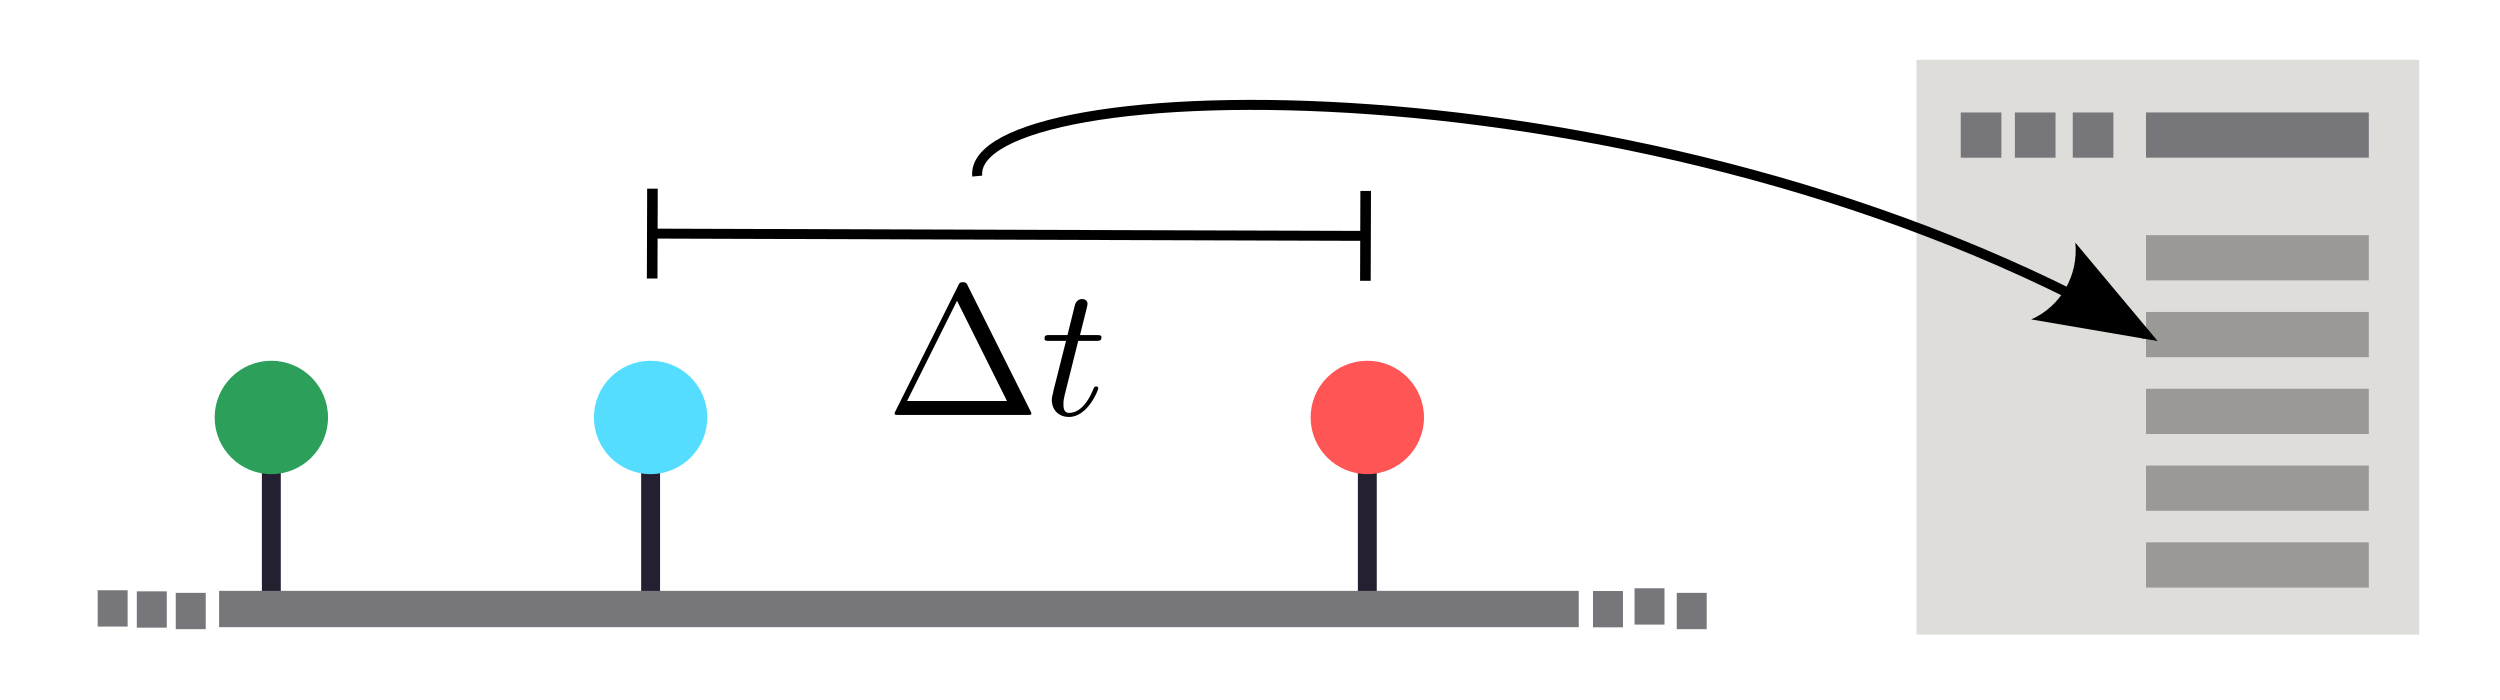
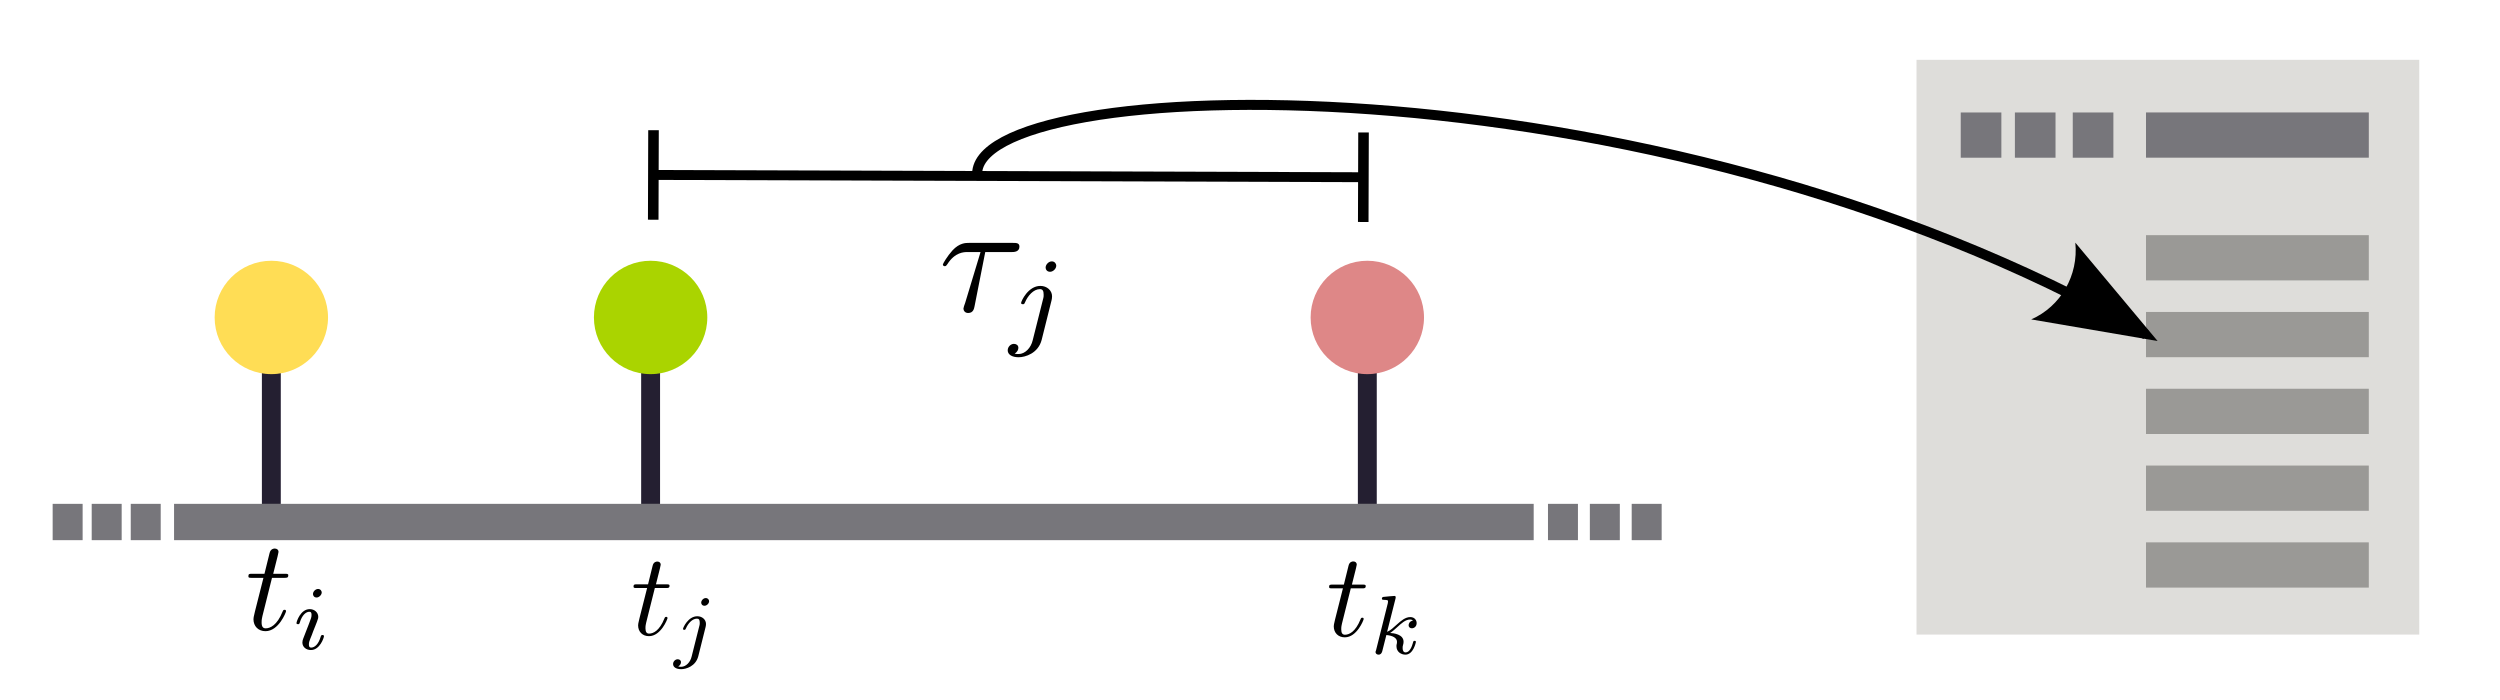
<svg xmlns="http://www.w3.org/2000/svg" xmlns:xlink="http://www.w3.org/1999/xlink" width="250" height="70" viewBox="0 0 66.146 18.521" version="1.1" id="svg5">
  <defs id="defs2">
    <marker style="overflow:visible" id="StopL" refX="0.0" refY="0.0" orient="auto">
      <path transform="scale(0.8)" style="fill:none;fill-opacity:0.75;fill-rule:evenodd;stroke:context-stroke;stroke-width:1.0pt" d="M 0.0,5.65 L 0.0,-5.65" id="path3098" />
    </marker>
    <marker style="overflow:visible" id="Torso" refX="0.0" refY="0.0" orient="auto">
      <g transform="scale(0.7)" id="g3155">
        <path style="fill:none;fill-opacity:0.75;fill-rule:evenodd;stroke:context-stroke;stroke-width:1.25" d="M -4.779,-3.24 C -2.429,-2.874 0.521,-1.302 0.258,0.388 C -0.005,2.078 -2.213,2.618 -4.563,2.252 C -6.913,1.886 -8.521,0.752 -8.258,-0.938 C -7.995,-2.628 -7.13,-3.605 -4.779,-3.24 z " id="path3141" />
        <path style="fill:none;fill-opacity:0.75;fill-rule:evenodd;stroke:context-stroke;stroke-width:1pt" d="M 4.46,0.089 C -2.556,-4.378 5.225,-3.906 -0.848,-8.72" id="path3143" />
        <path style="fill:none;fill-opacity:0.75;fill-rule:evenodd;stroke:context-stroke;stroke-width:1pt" d="M 4.93,0.058 C -1.387,1.749 1.803,5.478 -4.945,7.546" id="path3145" />
        <rect style="fill-rule:evenodd;fill:context-stroke;stroke-width:1pt" width="2.637" height="2.761" x="-10.392" y="-1.741" transform="matrix(0.527536,-0.849533,0.887668,0.460484,0,0)" id="rect3147" />
        <rect style="fill-rule:evenodd;fill:context-stroke;stroke-width:1pt" width="2.733" height="2.861" x="4.959" y="-7.963" transform="matrix(0.671205,-0.741272,0.790802,0.612072,0,0)" id="rect3149" />
        <path style="fill:#ff0000;fill-opacity:0.75;fill-rule:evenodd;stroke:context-stroke;stroke-width:1pt" d="M 16.78 -28.685 A 0.607 0.607 0 1 0 15.565,-28.685 A 0.607 0.607 0 1 0 16.78 -28.685 z" transform="matrix(0,-1.109517,1.109517,0,25.96648,19.71619)" id="path3151" />
        <path style="fill:#ff0000;fill-opacity:0.75;fill-rule:evenodd;stroke:context-stroke;stroke-width:1pt" d="M 16.78 -28.685 A 0.607 0.607 0 1 0 15.565,-28.685 A 0.607 0.607 0 1 0 16.78 -28.685 z" transform="matrix(0,-1.109517,1.109517,0,26.8245,16.99126)" id="path3153" />
      </g>
    </marker>
    <marker style="overflow:visible" id="Legs" refX="0.0" refY="0.0" orient="auto">
      <g transform="scale(-0.7)" id="g3138">
        <g transform="matrix(0,-1,-1,0,20.70862,21.31391)" id="g3132">
          <path style="fill:none;fill-opacity:0.75;fill-rule:evenodd;stroke:context-stroke;stroke-width:1pt" d="M 21.221,20.675 C 14.311,25.397 18.767,27.282 15.38,34.119" id="path3128" />
          <path style="fill:none;fill-opacity:0.75;fill-rule:evenodd;stroke:context-stroke;stroke-width:1pt" d="M 21.398,20.548 C 20.038,28.896 24.934,29.318 25.903,34.373" id="path3130" />
        </g>
        <path style="fill:context-stroke;fill-rule:evenodd;stroke-width:1pt" d="M -14.09,-6.732 L -15.012,-2.688 L -11.049,-3.912 L -14.09,-6.732 z " id="path3134" />
        <path style="fill:context-stroke;fill-rule:evenodd;stroke-width:1pt" d="M -15.216,4.557 L -13.342,8.256 L -11.075,4.784 L -15.216,4.557 z " id="path3136" />
      </g>
    </marker>
    <marker orient="auto" refY="0.0" refX="0.0" id="marker3225" style="overflow:visible">
      <g id="g3223">
        <path id="path3217" d="M 0,0 L 2,0" style="fill:none;stroke:context-fill;stroke-width:1.15;stroke-linecap:square" />
        <path id="path3219" d="M 0,0 L 13,4 L 9,0 13,-4 L 0,0 z " style="fill:context-stroke;fill-rule:evenodd;stroke:none" />
        <path id="path3221" d="M 0,-4 L 0,40" style="fill:none;stroke:context-stroke;stroke-width:1;stroke-linecap:square" />
      </g>
    </marker>
    <marker style="overflow:visible" id="Arrow1Lstart" refX="0.0" refY="0.0" orient="auto">
      <path transform="scale(0.8) translate(12.5,0)" style="fill-rule:evenodd;fill:context-stroke;stroke:context-stroke;stroke-width:1.0pt" d="M 0.0,0.0 L 5.0,-5.0 L -12.5,0.0 L 5.0,5.0 L 0.0,0.0 z " id="path2929" />
    </marker>
    <marker orient="auto" refY="0.0" refX="0.0" id="DistanceStart" style="overflow:visible">
      <g id="g2300">
        <path id="path2306" d="M 0,0 L 2,0" style="fill:none;stroke:context-fill;stroke-width:1.15;stroke-linecap:square" />
        <path id="path2302" d="M 0,0 L 13,4 L 9,0 13,-4 L 0,0 z " style="fill:context-stroke;fill-rule:evenodd;stroke:none" />
        <path id="path2304" d="M 0,-4 L 0,40" style="fill:none;stroke:context-stroke;stroke-width:1;stroke-linecap:square" />
      </g>
    </marker>
    <marker style="overflow:visible" id="Arrow2Lend" refX="0" refY="0" orient="auto">
      <path transform="matrix(-1.1,0,0,-1.1,-1.1,0)" d="M 8.719,4.034 -2.207,0.016 8.719,-4.002 c -1.745,2.372 -1.735,5.617 -6e-7,8.035 z" style="fill:context-stroke;fill-rule:evenodd;stroke-width:0.625;stroke-linejoin:round" id="path1520" />
    </marker>
    <g id="g7590">
      <symbol overflow="visible" id="symbol4333">
        <path style="stroke:none" d="" id="path2460" />
      </symbol>
      <symbol overflow="visible" id="symbol2370">
        <path style="stroke:none" d="M 2.625,-4.359 C 1.391,-4.062 0.422,-2.766 0.422,-1.562 0.422,-0.594 1.062,0.125 2,0.125 c 1.156,0 1.984,-1.578 1.984,-2.953 0,-0.906 -0.391,-1.406 -0.734,-1.844 C 2.891,-5.125 2.297,-5.875 2.297,-6.312 c 0,-0.219 0.203,-0.453 0.547,-0.453 0.312,0 0.5,0.125 0.719,0.266 0.203,0.125 0.391,0.25 0.547,0.25 C 4.359,-6.25 4.5,-6.484 4.5,-6.656 4.5,-6.875 4.344,-6.891 3.984,-6.984 3.469,-7.094 3.328,-7.094 3.172,-7.094 c -0.781,0 -1.141,0.438 -1.141,1.031 0,0.547 0.297,1.094 0.594,1.703 z m 0.125,0.219 c 0.25,0.469 0.547,1 0.547,1.719 0,0.656 -0.375,2.328 -1.297,2.328 -0.547,0 -0.969,-0.422 -0.969,-1.188 0,-0.625 0.375,-2.5 1.719,-2.859 z m 0,0" id="path540" />
      </symbol>
      <symbol overflow="visible" id="symbol621">
        <path style="stroke:none" d="m 2.047,-3.984 h 0.938 c 0.203,0 0.312,0 0.312,-0.203 0,-0.109 -0.109,-0.109 -0.281,-0.109 h -0.875 C 2.5,-5.719 2.547,-5.906 2.547,-5.969 c 0,-0.172 -0.125,-0.266 -0.297,-0.266 -0.031,0 -0.312,0 -0.391,0.359 L 1.469,-4.297 h -0.938 c -0.203,0 -0.297,0 -0.297,0.188 0,0.125 0.078,0.125 0.281,0.125 h 0.875 C 0.672,-1.156 0.625,-0.984 0.625,-0.812 0.625,-0.266 1,0.109 1.547,0.109 2.562,0.109 3.125,-1.344 3.125,-1.422 3.125,-1.531 3.047,-1.531 3.016,-1.531 2.922,-1.531 2.906,-1.5 2.859,-1.391 2.438,-0.344 1.906,-0.109 1.562,-0.109 c -0.203,0 -0.312,-0.125 -0.312,-0.453 0,-0.25 0.031,-0.312 0.062,-0.484 z m 0,0" id="path3948" />
      </symbol>
    </g>
    <g id="g9204">
      <symbol overflow="visible" id="symbol1548">
        <path style="stroke:none" d="" id="path7202" />
      </symbol>
      <symbol overflow="visible" id="symbol9142">
        <path style="stroke:none" d="M 2.625,-4.359 C 1.391,-4.062 0.422,-2.766 0.422,-1.562 0.422,-0.594 1.062,0.125 2,0.125 c 1.156,0 1.984,-1.578 1.984,-2.953 0,-0.906 -0.391,-1.406 -0.734,-1.844 C 2.891,-5.125 2.297,-5.875 2.297,-6.312 c 0,-0.219 0.203,-0.453 0.547,-0.453 0.312,0 0.5,0.125 0.719,0.266 0.203,0.125 0.391,0.25 0.547,0.25 C 4.359,-6.25 4.5,-6.484 4.5,-6.656 4.5,-6.875 4.344,-6.891 3.984,-6.984 3.469,-7.094 3.328,-7.094 3.172,-7.094 c -0.781,0 -1.141,0.438 -1.141,1.031 0,0.547 0.297,1.094 0.594,1.703 z m 0.125,0.219 c 0.25,0.469 0.547,1 0.547,1.719 0,0.656 -0.375,2.328 -1.297,2.328 -0.547,0 -0.969,-0.422 -0.969,-1.188 0,-0.625 0.375,-2.5 1.719,-2.859 z m 0,0" id="path6446" />
      </symbol>
      <symbol overflow="visible" id="symbol4491">
        <path style="stroke:none" d="m 2.047,-3.984 h 0.938 c 0.203,0 0.312,0 0.312,-0.203 0,-0.109 -0.109,-0.109 -0.281,-0.109 h -0.875 C 2.5,-5.719 2.547,-5.906 2.547,-5.969 c 0,-0.172 -0.125,-0.266 -0.297,-0.266 -0.031,0 -0.312,0 -0.391,0.359 L 1.469,-4.297 h -0.938 c -0.203,0 -0.297,0 -0.297,0.188 0,0.125 0.078,0.125 0.281,0.125 h 0.875 C 0.672,-1.156 0.625,-0.984 0.625,-0.812 0.625,-0.266 1,0.109 1.547,0.109 2.562,0.109 3.125,-1.344 3.125,-1.422 3.125,-1.531 3.047,-1.531 3.016,-1.531 2.922,-1.531 2.906,-1.5 2.859,-1.391 2.438,-0.344 1.906,-0.109 1.562,-0.109 c -0.203,0 -0.312,-0.125 -0.312,-0.453 0,-0.25 0.031,-0.312 0.062,-0.484 z m 0,0" id="path9789" />
      </symbol>
    </g>
    <g id="g1861">
      <symbol overflow="visible" id="symbol1008">
        <path style="stroke:none" d="" id="path7895" />
      </symbol>
      <symbol overflow="visible" id="symbol6299">
        <path style="stroke:none" d="M 2.625,-4.359 C 1.391,-4.062 0.422,-2.766 0.422,-1.562 0.422,-0.594 1.062,0.125 2,0.125 c 1.156,0 1.984,-1.578 1.984,-2.953 0,-0.906 -0.391,-1.406 -0.734,-1.844 C 2.891,-5.125 2.297,-5.875 2.297,-6.312 c 0,-0.219 0.203,-0.453 0.547,-0.453 0.312,0 0.5,0.125 0.719,0.266 0.203,0.125 0.391,0.25 0.547,0.25 C 4.359,-6.25 4.5,-6.484 4.5,-6.656 4.5,-6.875 4.344,-6.891 3.984,-6.984 3.469,-7.094 3.328,-7.094 3.172,-7.094 c -0.781,0 -1.141,0.438 -1.141,1.031 0,0.547 0.297,1.094 0.594,1.703 z m 0.125,0.219 c 0.25,0.469 0.547,1 0.547,1.719 0,0.656 -0.375,2.328 -1.297,2.328 -0.547,0 -0.969,-0.422 -0.969,-1.188 0,-0.625 0.375,-2.5 1.719,-2.859 z m 0,0" id="path2607" />
      </symbol>
      <symbol overflow="visible" id="symbol9764">
        <path style="stroke:none" d="m 2.047,-3.984 h 0.938 c 0.203,0 0.312,0 0.312,-0.203 0,-0.109 -0.109,-0.109 -0.281,-0.109 h -0.875 C 2.5,-5.719 2.547,-5.906 2.547,-5.969 c 0,-0.172 -0.125,-0.266 -0.297,-0.266 -0.031,0 -0.312,0 -0.391,0.359 L 1.469,-4.297 h -0.938 c -0.203,0 -0.297,0 -0.297,0.188 0,0.125 0.078,0.125 0.281,0.125 h 0.875 C 0.672,-1.156 0.625,-0.984 0.625,-0.812 0.625,-0.266 1,0.109 1.547,0.109 2.562,0.109 3.125,-1.344 3.125,-1.422 3.125,-1.531 3.047,-1.531 3.016,-1.531 2.922,-1.531 2.906,-1.5 2.859,-1.391 2.438,-0.344 1.906,-0.109 1.562,-0.109 c -0.203,0 -0.312,-0.125 -0.312,-0.453 0,-0.25 0.031,-0.312 0.062,-0.484 z m 0,0" id="path6695" />
      </symbol>
    </g>
    <g id="g1585">
      <symbol overflow="visible" id="symbol5158">
        <path style="stroke:none" d="" id="path7707" />
      </symbol>
      <symbol overflow="visible" id="symbol9954">
        <path style="stroke:none" d="m 4.406,-6.953 c -0.062,-0.141 -0.094,-0.188 -0.266,-0.188 -0.156,0 -0.188,0.047 -0.25,0.188 l -3.375,6.75 C 0.469,-0.109 0.469,-0.094 0.469,-0.078 0.469,0 0.531,0 0.688,0 h 6.922 c 0.156,0 0.219,0 0.219,-0.078 0,-0.016 0,-0.031 -0.047,-0.125 z m -0.578,0.812 2.688,5.391 h -5.375 z m 0,0" id="path1507" />
      </symbol>
      <symbol overflow="visible" id="symbol8613">
        <path style="stroke:none" d="" id="path617" />
      </symbol>
      <symbol overflow="visible" id="symbol3456">
        <path style="stroke:none" d="m 2.047,-3.984 h 0.938 c 0.203,0 0.312,0 0.312,-0.203 0,-0.109 -0.109,-0.109 -0.281,-0.109 h -0.875 C 2.5,-5.719 2.547,-5.906 2.547,-5.969 c 0,-0.172 -0.125,-0.266 -0.297,-0.266 -0.031,0 -0.312,0 -0.391,0.359 L 1.469,-4.297 h -0.938 c -0.203,0 -0.297,0 -0.297,0.188 0,0.125 0.078,0.125 0.281,0.125 h 0.875 C 0.672,-1.156 0.625,-0.984 0.625,-0.812 0.625,-0.266 1,0.109 1.547,0.109 2.562,0.109 3.125,-1.344 3.125,-1.422 3.125,-1.531 3.047,-1.531 3.016,-1.531 2.922,-1.531 2.906,-1.5 2.859,-1.391 2.438,-0.344 1.906,-0.109 1.562,-0.109 c -0.203,0 -0.312,-0.125 -0.312,-0.453 0,-0.25 0.031,-0.312 0.062,-0.484 z m 0,0" id="path200" />
      </symbol>
    </g>
+     <g id="g2389">
+       <symbol overflow="visible" id="symbol3698">
+         <path style="stroke:none;" d="" id="path8445" />
+       </symbol>
+       <symbol overflow="visible" id="symbol8612">
+         <path style="stroke:none;" d="M 2.047 -3.984 L 2.984 -3.984 C 3.188 -3.984 3.297 -3.984 3.297 -4.188 C 3.297 -4.297 3.188 -4.297 3.016 -4.297 L 2.141 -4.297 C 2.5 -5.719 2.547 -5.906 2.547 -5.969 C 2.547 -6.141 2.422 -6.234 2.25 -6.234 C 2.219 -6.234 1.938 -6.234 1.859 -5.875 L 1.469 -4.297 L 0.531 -4.297 C 0.328 -4.297 0.234 -4.297 0.234 -4.109 C 0.234 -3.984 0.312 -3.984 0.516 -3.984 L 1.391 -3.984 C 0.672 -1.156 0.625 -0.984 0.625 -0.812 C 0.625 -0.266 1 0.109 1.547 0.109 C 2.562 0.109 3.125 -1.344 3.125 -1.422 C 3.125 -1.531 3.047 -1.531 3.016 -1.531 C 2.922 -1.531 2.906 -1.5 2.859 -1.391 C 2.438 -0.344 1.906 -0.109 1.562 -0.109 C 1.359 -0.109 1.25 -0.234 1.25 -0.562 C 1.25 -0.812 1.281 -0.875 1.312 -1.047 Z M 2.047 -3.984 " id="path8980" />
+       </symbol>
+       <symbol overflow="visible" id="symbol2597">
+         <path style="stroke:none;" d="" id="path1091" />
+       </symbol>
+       <symbol overflow="visible" id="symbol2048">
+         <path style="stroke:none;" d="M 2.266 -4.359 C 2.266 -4.469 2.172 -4.625 1.984 -4.625 C 1.797 -4.625 1.594 -4.438 1.594 -4.234 C 1.594 -4.125 1.672 -3.969 1.875 -3.969 C 2.062 -3.969 2.266 -4.172 2.266 -4.359 Z M 0.844 -0.812 C 0.812 -0.719 0.781 -0.641 0.781 -0.516 C 0.781 -0.188 1.047 0.062 1.438 0.062 C 2.125 0.062 2.438 -0.891 2.438 -1 C 2.438 -1.094 2.344 -1.094 2.328 -1.094 C 2.234 -1.094 2.219 -1.047 2.188 -0.969 C 2.031 -0.406 1.734 -0.125 1.453 -0.125 C 1.312 -0.125 1.281 -0.219 1.281 -0.375 C 1.281 -0.531 1.328 -0.656 1.391 -0.812 C 1.469 -1 1.547 -1.188 1.609 -1.375 C 1.672 -1.547 1.938 -2.172 1.953 -2.266 C 1.984 -2.328 2 -2.406 2 -2.484 C 2 -2.812 1.719 -3.078 1.344 -3.078 C 0.641 -3.078 0.328 -2.125 0.328 -2 C 0.328 -1.922 0.422 -1.922 0.453 -1.922 C 0.547 -1.922 0.547 -1.953 0.578 -2.031 C 0.75 -2.625 1.062 -2.875 1.312 -2.875 C 1.422 -2.875 1.484 -2.828 1.484 -2.641 C 1.484 -2.469 1.453 -2.375 1.281 -1.938 Z M 0.844 -0.812 " id="path906" />
+       </symbol>
+     </g>
+     <g id="g476">
+       <symbol overflow="visible" id="symbol7206">
+         <path style="stroke:none;" d="" id="path1049" />
+       </symbol>
+       <symbol overflow="visible" id="symbol6497">
+         <path style="stroke:none;" d="M 2.047 -3.984 L 2.984 -3.984 C 3.188 -3.984 3.297 -3.984 3.297 -4.188 C 3.297 -4.297 3.188 -4.297 3.016 -4.297 L 2.141 -4.297 C 2.5 -5.719 2.547 -5.906 2.547 -5.969 C 2.547 -6.141 2.422 -6.234 2.25 -6.234 C 2.219 -6.234 1.938 -6.234 1.859 -5.875 L 1.469 -4.297 L 0.531 -4.297 C 0.328 -4.297 0.234 -4.297 0.234 -4.109 C 0.234 -3.984 0.312 -3.984 0.516 -3.984 L 1.391 -3.984 C 0.672 -1.156 0.625 -0.984 0.625 -0.812 C 0.625 -0.266 1 0.109 1.547 0.109 C 2.562 0.109 3.125 -1.344 3.125 -1.422 C 3.125 -1.531 3.047 -1.531 3.016 -1.531 C 2.922 -1.531 2.906 -1.5 2.859 -1.391 C 2.438 -0.344 1.906 -0.109 1.562 -0.109 C 1.359 -0.109 1.25 -0.234 1.25 -0.562 C 1.25 -0.812 1.281 -0.875 1.312 -1.047 Z M 2.047 -3.984 " id="path4296" />
+       </symbol>
+       <symbol overflow="visible" id="symbol8323">
+         <path style="stroke:none;" d="" id="path9244" />
+       </symbol>
+       <symbol overflow="visible" id="symbol7363">
+         <path style="stroke:none;" d="M 2.266 -4.359 C 2.266 -4.469 2.172 -4.625 1.984 -4.625 C 1.797 -4.625 1.594 -4.438 1.594 -4.234 C 1.594 -4.125 1.672 -3.969 1.875 -3.969 C 2.062 -3.969 2.266 -4.172 2.266 -4.359 Z M 0.844 -0.812 C 0.812 -0.719 0.781 -0.641 0.781 -0.516 C 0.781 -0.188 1.047 0.062 1.438 0.062 C 2.125 0.062 2.438 -0.891 2.438 -1 C 2.438 -1.094 2.344 -1.094 2.328 -1.094 C 2.234 -1.094 2.219 -1.047 2.188 -0.969 C 2.031 -0.406 1.734 -0.125 1.453 -0.125 C 1.312 -0.125 1.281 -0.219 1.281 -0.375 C 1.281 -0.531 1.328 -0.656 1.391 -0.812 C 1.469 -1 1.547 -1.188 1.609 -1.375 C 1.672 -1.547 1.938 -2.172 1.953 -2.266 C 1.984 -2.328 2 -2.406 2 -2.484 C 2 -2.812 1.719 -3.078 1.344 -3.078 C 0.641 -3.078 0.328 -2.125 0.328 -2 C 0.328 -1.922 0.422 -1.922 0.453 -1.922 C 0.547 -1.922 0.547 -1.953 0.578 -2.031 C 0.75 -2.625 1.062 -2.875 1.312 -2.875 C 1.422 -2.875 1.484 -2.828 1.484 -2.641 C 1.484 -2.469 1.453 -2.375 1.281 -1.938 Z M 0.844 -0.812 " id="path6719" />
+       </symbol>
+     </g>
+     <g id="g7116">
+       <symbol overflow="visible" id="symbol3992">
+         <path style="stroke:none;" d="" id="path6784" />
+       </symbol>
+       <symbol overflow="visible" id="symbol9761">
+         <path style="stroke:none;" d="M 2.047 -3.984 L 2.984 -3.984 C 3.188 -3.984 3.297 -3.984 3.297 -4.188 C 3.297 -4.297 3.188 -4.297 3.016 -4.297 L 2.141 -4.297 C 2.5 -5.719 2.547 -5.906 2.547 -5.969 C 2.547 -6.141 2.422 -6.234 2.25 -6.234 C 2.219 -6.234 1.938 -6.234 1.859 -5.875 L 1.469 -4.297 L 0.531 -4.297 C 0.328 -4.297 0.234 -4.297 0.234 -4.109 C 0.234 -3.984 0.312 -3.984 0.516 -3.984 L 1.391 -3.984 C 0.672 -1.156 0.625 -0.984 0.625 -0.812 C 0.625 -0.266 1 0.109 1.547 0.109 C 2.562 0.109 3.125 -1.344 3.125 -1.422 C 3.125 -1.531 3.047 -1.531 3.016 -1.531 C 2.922 -1.531 2.906 -1.5 2.859 -1.391 C 2.438 -0.344 1.906 -0.109 1.562 -0.109 C 1.359 -0.109 1.25 -0.234 1.25 -0.562 C 1.25 -0.812 1.281 -0.875 1.312 -1.047 Z M 2.047 -3.984 " id="path7068" />
+       </symbol>
+       <symbol overflow="visible" id="symbol1968">
+         <path style="stroke:none;" d="" id="path9277" />
+       </symbol>
+       <symbol overflow="visible" id="symbol8869">
+         <path style="stroke:none;" d="M 2.266 -4.359 C 2.266 -4.469 2.172 -4.625 1.984 -4.625 C 1.797 -4.625 1.594 -4.438 1.594 -4.234 C 1.594 -4.125 1.672 -3.969 1.875 -3.969 C 2.062 -3.969 2.266 -4.172 2.266 -4.359 Z M 0.844 -0.812 C 0.812 -0.719 0.781 -0.641 0.781 -0.516 C 0.781 -0.188 1.047 0.062 1.438 0.062 C 2.125 0.062 2.438 -0.891 2.438 -1 C 2.438 -1.094 2.344 -1.094 2.328 -1.094 C 2.234 -1.094 2.219 -1.047 2.188 -0.969 C 2.031 -0.406 1.734 -0.125 1.453 -0.125 C 1.312 -0.125 1.281 -0.219 1.281 -0.375 C 1.281 -0.531 1.328 -0.656 1.391 -0.812 C 1.469 -1 1.547 -1.188 1.609 -1.375 C 1.672 -1.547 1.938 -2.172 1.953 -2.266 C 1.984 -2.328 2 -2.406 2 -2.484 C 2 -2.812 1.719 -3.078 1.344 -3.078 C 0.641 -3.078 0.328 -2.125 0.328 -2 C 0.328 -1.922 0.422 -1.922 0.453 -1.922 C 0.547 -1.922 0.547 -1.953 0.578 -2.031 C 0.75 -2.625 1.062 -2.875 1.312 -2.875 C 1.422 -2.875 1.484 -2.828 1.484 -2.641 C 1.484 -2.469 1.453 -2.375 1.281 -1.938 Z M 0.844 -0.812 " id="path2295" />
+       </symbol>
+     </g>
+     <g id="g327">
+       <symbol overflow="visible" id="symbol4401">
+         <path style="stroke:none;" d="" id="path3417" />
+       </symbol>
+       <symbol overflow="visible" id="symbol8655">
+         <path style="stroke:none;" d="M 2.047 -3.984 L 2.984 -3.984 C 3.188 -3.984 3.297 -3.984 3.297 -4.188 C 3.297 -4.297 3.188 -4.297 3.016 -4.297 L 2.141 -4.297 C 2.5 -5.719 2.547 -5.906 2.547 -5.969 C 2.547 -6.141 2.422 -6.234 2.25 -6.234 C 2.219 -6.234 1.938 -6.234 1.859 -5.875 L 1.469 -4.297 L 0.531 -4.297 C 0.328 -4.297 0.234 -4.297 0.234 -4.109 C 0.234 -3.984 0.312 -3.984 0.516 -3.984 L 1.391 -3.984 C 0.672 -1.156 0.625 -0.984 0.625 -0.812 C 0.625 -0.266 1 0.109 1.547 0.109 C 2.562 0.109 3.125 -1.344 3.125 -1.422 C 3.125 -1.531 3.047 -1.531 3.016 -1.531 C 2.922 -1.531 2.906 -1.5 2.859 -1.391 C 2.438 -0.344 1.906 -0.109 1.562 -0.109 C 1.359 -0.109 1.25 -0.234 1.25 -0.562 C 1.25 -0.812 1.281 -0.875 1.312 -1.047 Z M 2.047 -3.984 " id="path242" />
+       </symbol>
+       <symbol overflow="visible" id="symbol5199">
+         <path style="stroke:none;" d="" id="path612" />
+       </symbol>
+       <symbol overflow="visible" id="symbol3459">
+         <path style="stroke:none;" d="M 2.266 -4.359 C 2.266 -4.469 2.172 -4.625 1.984 -4.625 C 1.797 -4.625 1.594 -4.438 1.594 -4.234 C 1.594 -4.125 1.672 -3.969 1.875 -3.969 C 2.062 -3.969 2.266 -4.172 2.266 -4.359 Z M 0.844 -0.812 C 0.812 -0.719 0.781 -0.641 0.781 -0.516 C 0.781 -0.188 1.047 0.062 1.438 0.062 C 2.125 0.062 2.438 -0.891 2.438 -1 C 2.438 -1.094 2.344 -1.094 2.328 -1.094 C 2.234 -1.094 2.219 -1.047 2.188 -0.969 C 2.031 -0.406 1.734 -0.125 1.453 -0.125 C 1.312 -0.125 1.281 -0.219 1.281 -0.375 C 1.281 -0.531 1.328 -0.656 1.391 -0.812 C 1.469 -1 1.547 -1.188 1.609 -1.375 C 1.672 -1.547 1.938 -2.172 1.953 -2.266 C 1.984 -2.328 2 -2.406 2 -2.484 C 2 -2.812 1.719 -3.078 1.344 -3.078 C 0.641 -3.078 0.328 -2.125 0.328 -2 C 0.328 -1.922 0.422 -1.922 0.453 -1.922 C 0.547 -1.922 0.547 -1.953 0.578 -2.031 C 0.75 -2.625 1.062 -2.875 1.312 -2.875 C 1.422 -2.875 1.484 -2.828 1.484 -2.641 C 1.484 -2.469 1.453 -2.375 1.281 -1.938 Z M 0.844 -0.812 " id="path7507" />
+       </symbol>
+     </g>
+     <g id="g3679">
+       <symbol overflow="visible" id="symbol8067">
+         <path style="stroke:none;" d="" id="path3109" />
+       </symbol>
+       <symbol overflow="visible" id="symbol3748">
+         <path style="stroke:none;" d="M 2.047 -3.984 L 2.984 -3.984 C 3.188 -3.984 3.297 -3.984 3.297 -4.188 C 3.297 -4.297 3.188 -4.297 3.016 -4.297 L 2.141 -4.297 C 2.5 -5.719 2.547 -5.906 2.547 -5.969 C 2.547 -6.141 2.422 -6.234 2.25 -6.234 C 2.219 -6.234 1.938 -6.234 1.859 -5.875 L 1.469 -4.297 L 0.531 -4.297 C 0.328 -4.297 0.234 -4.297 0.234 -4.109 C 0.234 -3.984 0.312 -3.984 0.516 -3.984 L 1.391 -3.984 C 0.672 -1.156 0.625 -0.984 0.625 -0.812 C 0.625 -0.266 1 0.109 1.547 0.109 C 2.562 0.109 3.125 -1.344 3.125 -1.422 C 3.125 -1.531 3.047 -1.531 3.016 -1.531 C 2.922 -1.531 2.906 -1.5 2.859 -1.391 C 2.438 -0.344 1.906 -0.109 1.562 -0.109 C 1.359 -0.109 1.25 -0.234 1.25 -0.562 C 1.25 -0.812 1.281 -0.875 1.312 -1.047 Z M 2.047 -3.984 " id="path4302" />
+       </symbol>
+       <symbol overflow="visible" id="symbol3220">
+         <path style="stroke:none;" d="" id="path9333" />
+       </symbol>
+       <symbol overflow="visible" id="symbol8139">
+         <path style="stroke:none;" d="M 2.875 -4.203 C 2.938 -4.453 2.953 -4.516 3.484 -4.516 C 3.656 -4.516 3.734 -4.516 3.734 -4.656 C 3.734 -4.719 3.688 -4.766 3.625 -4.766 C 3.484 -4.766 3.297 -4.734 3.156 -4.734 C 3 -4.734 2.844 -4.734 2.688 -4.734 C 2.688 -4.734 2.203 -4.734 2.203 -4.734 C 2.047 -4.734 1.875 -4.766 1.719 -4.766 C 1.672 -4.766 1.578 -4.766 1.578 -4.609 C 1.578 -4.516 1.656 -4.516 1.812 -4.516 C 1.812 -4.516 1.953 -4.516 2.062 -4.5 C 2.203 -4.484 2.266 -4.469 2.266 -4.391 C 2.266 -4.359 2.25 -4.312 2.234 -4.25 L 1.297 -0.547 C 1.25 -0.328 1.219 -0.25 0.703 -0.25 C 0.516 -0.25 0.453 -0.25 0.453 -0.094 C 0.453 -0.094 0.453 0 0.562 0 C 0.766 0 1.297 -0.031 1.5 -0.031 L 1.984 -0.016 C 2.125 -0.016 2.312 0 2.453 0 C 2.5 0 2.609 0 2.609 -0.156 C 2.609 -0.25 2.516 -0.25 2.391 -0.25 C 2.375 -0.25 2.219 -0.25 2.078 -0.266 C 1.922 -0.281 1.922 -0.312 1.922 -0.375 C 1.922 -0.375 1.922 -0.422 1.953 -0.516 Z M 2.875 -4.203 " id="path511" />
+       </symbol>
+       <symbol overflow="visible" id="symbol5206">
+         <path style="stroke:none;" d="" id="path7939" />
+       </symbol>
+       <symbol overflow="visible" id="symbol1503">
+         <path style="stroke:none;" d="M 1.766 -4.406 L 0.375 -4.297 L 0.375 -3.984 C 1.016 -3.984 1.109 -3.922 1.109 -3.438 L 1.109 -0.75 C 1.109 -0.312 1 -0.312 0.328 -0.312 L 0.328 0 C 0.641 -0.016 1.188 -0.031 1.422 -0.031 C 1.781 -0.031 2.125 -0.016 2.469 0 L 2.469 -0.312 C 1.797 -0.312 1.766 -0.359 1.766 -0.75 Z M 1.797 -6.141 C 1.797 -6.453 1.562 -6.672 1.281 -6.672 C 0.969 -6.672 0.75 -6.406 0.75 -6.141 C 0.75 -5.875 0.969 -5.609 1.281 -5.609 C 1.562 -5.609 1.797 -5.828 1.797 -6.141 Z M 1.797 -6.141 " id="path2678" />
+       </symbol>
+       <symbol overflow="visible" id="symbol5965">
+         <path style="stroke:none;" d="M 1.094 -3.422 L 1.094 -0.75 C 1.094 -0.312 0.984 -0.312 0.312 -0.312 L 0.312 0 C 0.672 -0.016 1.172 -0.031 1.453 -0.031 C 1.703 -0.031 2.219 -0.016 2.562 0 L 2.562 -0.312 C 1.891 -0.312 1.781 -0.312 1.781 -0.75 L 1.781 -2.594 C 1.781 -3.625 2.5 -4.188 3.125 -4.188 C 3.766 -4.188 3.875 -3.656 3.875 -3.078 L 3.875 -0.75 C 3.875 -0.312 3.766 -0.312 3.094 -0.312 L 3.094 0 C 3.438 -0.016 3.953 -0.031 4.219 -0.031 C 4.469 -0.031 5 -0.016 5.328 0 L 5.328 -0.312 C 4.812 -0.312 4.562 -0.312 4.562 -0.609 L 4.562 -2.516 C 4.562 -3.375 4.562 -3.672 4.25 -4.031 C 4.109 -4.203 3.781 -4.406 3.203 -4.406 C 2.469 -4.406 2 -3.984 1.719 -3.359 L 1.719 -4.406 L 0.312 -4.297 L 0.312 -3.984 C 1.016 -3.984 1.094 -3.922 1.094 -3.422 Z M 1.094 -3.422 " id="path7658" />
+       </symbol>
+       <symbol overflow="visible" id="symbol6378">
+         <path style="stroke:none;" d="M 4.688 -2.141 C 4.688 -3.406 3.703 -4.469 2.5 -4.469 C 1.25 -4.469 0.281 -3.375 0.281 -2.141 C 0.281 -0.844 1.312 0.109 2.484 0.109 C 3.688 0.109 4.688 -0.875 4.688 -2.141 Z M 2.5 -0.141 C 2.062 -0.141 1.625 -0.344 1.359 -0.812 C 1.109 -1.25 1.109 -1.859 1.109 -2.219 C 1.109 -2.609 1.109 -3.141 1.344 -3.578 C 1.609 -4.031 2.078 -4.25 2.484 -4.25 C 2.922 -4.25 3.344 -4.031 3.609 -3.594 C 3.875 -3.172 3.875 -2.594 3.875 -2.219 C 3.875 -1.859 3.875 -1.312 3.656 -0.875 C 3.422 -0.422 2.984 -0.141 2.5 -0.141 Z M 2.5 -0.141 " id="path1158" />
+       </symbol>
+     </g>
+     <g id="g2997">
+       <symbol overflow="visible" id="symbol113">
+         <path style="stroke:none;" d="" id="path7959" />
+       </symbol>
+       <symbol overflow="visible" id="symbol1280">
+         <path style="stroke:none;" d="M 2.047 -3.984 L 2.984 -3.984 C 3.188 -3.984 3.297 -3.984 3.297 -4.188 C 3.297 -4.297 3.188 -4.297 3.016 -4.297 L 2.141 -4.297 C 2.5 -5.719 2.547 -5.906 2.547 -5.969 C 2.547 -6.141 2.422 -6.234 2.25 -6.234 C 2.219 -6.234 1.938 -6.234 1.859 -5.875 L 1.469 -4.297 L 0.531 -4.297 C 0.328 -4.297 0.234 -4.297 0.234 -4.109 C 0.234 -3.984 0.312 -3.984 0.516 -3.984 L 1.391 -3.984 C 0.672 -1.156 0.625 -0.984 0.625 -0.812 C 0.625 -0.266 1 0.109 1.547 0.109 C 2.562 0.109 3.125 -1.344 3.125 -1.422 C 3.125 -1.531 3.047 -1.531 3.016 -1.531 C 2.922 -1.531 2.906 -1.5 2.859 -1.391 C 2.438 -0.344 1.906 -0.109 1.562 -0.109 C 1.359 -0.109 1.25 -0.234 1.25 -0.562 C 1.25 -0.812 1.281 -0.875 1.312 -1.047 Z M 2.047 -3.984 " id="path8338" />
+       </symbol>
+       <symbol overflow="visible" id="symbol5461">
+         <path style="stroke:none;" d="" id="path7003" />
+       </symbol>
+       <symbol overflow="visible" id="symbol4272">
+         <path style="stroke:none;" d="M 2.875 -4.203 C 2.938 -4.453 2.953 -4.516 3.484 -4.516 C 3.656 -4.516 3.734 -4.516 3.734 -4.656 C 3.734 -4.719 3.688 -4.766 3.625 -4.766 C 3.484 -4.766 3.297 -4.734 3.156 -4.734 C 3 -4.734 2.844 -4.734 2.688 -4.734 C 2.688 -4.734 2.203 -4.734 2.203 -4.734 C 2.047 -4.734 1.875 -4.766 1.719 -4.766 C 1.672 -4.766 1.578 -4.766 1.578 -4.609 C 1.578 -4.516 1.656 -4.516 1.812 -4.516 C 1.812 -4.516 1.953 -4.516 2.062 -4.5 C 2.203 -4.484 2.266 -4.469 2.266 -4.391 C 2.266 -4.359 2.25 -4.312 2.234 -4.25 L 1.297 -0.547 C 1.25 -0.328 1.219 -0.25 0.703 -0.25 C 0.516 -0.25 0.453 -0.25 0.453 -0.094 C 0.453 -0.094 0.453 0 0.562 0 C 0.766 0 1.297 -0.031 1.5 -0.031 L 1.984 -0.016 C 2.125 -0.016 2.312 0 2.453 0 C 2.5 0 2.609 0 2.609 -0.156 C 2.609 -0.25 2.516 -0.25 2.391 -0.25 C 2.375 -0.25 2.219 -0.25 2.078 -0.266 C 1.922 -0.281 1.922 -0.312 1.922 -0.375 C 1.922 -0.375 1.922 -0.422 1.953 -0.516 Z M 2.875 -4.203 " id="path5259" />
+       </symbol>
+       <symbol overflow="visible" id="symbol1042">
+         <path style="stroke:none;" d="" id="path4655" />
+       </symbol>
+       <symbol overflow="visible" id="symbol6147">
+         <path style="stroke:none;" d="M 1.766 -4.406 L 0.375 -4.297 L 0.375 -3.984 C 1.016 -3.984 1.109 -3.922 1.109 -3.438 L 1.109 -0.75 C 1.109 -0.312 1 -0.312 0.328 -0.312 L 0.328 0 C 0.641 -0.016 1.188 -0.031 1.422 -0.031 C 1.781 -0.031 2.125 -0.016 2.469 0 L 2.469 -0.312 C 1.797 -0.312 1.766 -0.359 1.766 -0.75 Z M 1.797 -6.141 C 1.797 -6.453 1.562 -6.672 1.281 -6.672 C 0.969 -6.672 0.75 -6.406 0.75 -6.141 C 0.75 -5.875 0.969 -5.609 1.281 -5.609 C 1.562 -5.609 1.797 -5.828 1.797 -6.141 Z M 1.797 -6.141 " id="path3779" />
+       </symbol>
+       <symbol overflow="visible" id="symbol2821">
+         <path style="stroke:none;" d="M 1.094 -3.422 L 1.094 -0.75 C 1.094 -0.312 0.984 -0.312 0.312 -0.312 L 0.312 0 C 0.672 -0.016 1.172 -0.031 1.453 -0.031 C 1.703 -0.031 2.219 -0.016 2.562 0 L 2.562 -0.312 C 1.891 -0.312 1.781 -0.312 1.781 -0.75 L 1.781 -2.594 C 1.781 -3.625 2.5 -4.188 3.125 -4.188 C 3.766 -4.188 3.875 -3.656 3.875 -3.078 L 3.875 -0.75 C 3.875 -0.312 3.766 -0.312 3.094 -0.312 L 3.094 0 C 3.438 -0.016 3.953 -0.031 4.219 -0.031 C 4.469 -0.031 5 -0.016 5.328 0 L 5.328 -0.312 C 4.812 -0.312 4.562 -0.312 4.562 -0.609 L 4.562 -2.516 C 4.562 -3.375 4.562 -3.672 4.25 -4.031 C 4.109 -4.203 3.781 -4.406 3.203 -4.406 C 2.469 -4.406 2 -3.984 1.719 -3.359 L 1.719 -4.406 L 0.312 -4.297 L 0.312 -3.984 C 1.016 -3.984 1.094 -3.922 1.094 -3.422 Z M 1.094 -3.422 " id="path4593" />
+       </symbol>
+       <symbol overflow="visible" id="symbol9874">
+         <path style="stroke:none;" d="M 4.688 -2.141 C 4.688 -3.406 3.703 -4.469 2.5 -4.469 C 1.25 -4.469 0.281 -3.375 0.281 -2.141 C 0.281 -0.844 1.312 0.109 2.484 0.109 C 3.688 0.109 4.688 -0.875 4.688 -2.141 Z M 2.5 -0.141 C 2.062 -0.141 1.625 -0.344 1.359 -0.812 C 1.109 -1.25 1.109 -1.859 1.109 -2.219 C 1.109 -2.609 1.109 -3.141 1.344 -3.578 C 1.609 -4.031 2.078 -4.25 2.484 -4.25 C 2.922 -4.25 3.344 -4.031 3.609 -3.594 C 3.875 -3.172 3.875 -2.594 3.875 -2.219 C 3.875 -1.859 3.875 -1.312 3.656 -0.875 C 3.422 -0.422 2.984 -0.141 2.5 -0.141 Z M 2.5 -0.141 " id="path5690" />
+       </symbol>
+     </g>
+     <g id="g3876">
+       <symbol overflow="visible" id="symbol3821">
+         <path style="stroke:none;" d="" id="path5128" />
+       </symbol>
+       <symbol overflow="visible" id="symbol5510">
+         <path style="stroke:none;" d="M 2.047 -3.984 L 2.984 -3.984 C 3.188 -3.984 3.297 -3.984 3.297 -4.188 C 3.297 -4.297 3.188 -4.297 3.016 -4.297 L 2.141 -4.297 C 2.5 -5.719 2.547 -5.906 2.547 -5.969 C 2.547 -6.141 2.422 -6.234 2.25 -6.234 C 2.219 -6.234 1.938 -6.234 1.859 -5.875 L 1.469 -4.297 L 0.531 -4.297 C 0.328 -4.297 0.234 -4.297 0.234 -4.109 C 0.234 -3.984 0.312 -3.984 0.516 -3.984 L 1.391 -3.984 C 0.672 -1.156 0.625 -0.984 0.625 -0.812 C 0.625 -0.266 1 0.109 1.547 0.109 C 2.562 0.109 3.125 -1.344 3.125 -1.422 C 3.125 -1.531 3.047 -1.531 3.016 -1.531 C 2.922 -1.531 2.906 -1.5 2.859 -1.391 C 2.438 -0.344 1.906 -0.109 1.562 -0.109 C 1.359 -0.109 1.25 -0.234 1.25 -0.562 C 1.25 -0.812 1.281 -0.875 1.312 -1.047 Z M 2.047 -3.984 " id="path2809" />
+       </symbol>
+       <symbol overflow="visible" id="symbol3834">
+         <path style="stroke:none;" d="" id="path5015" />
+       </symbol>
+       <symbol overflow="visible" id="symbol46">
+         <path style="stroke:none;" d="M 3.062 -4.359 C 3.062 -4.469 2.969 -4.625 2.781 -4.625 C 2.578 -4.625 2.391 -4.422 2.391 -4.234 C 2.391 -4.125 2.469 -3.969 2.672 -3.969 C 2.859 -3.969 3.062 -4.156 3.062 -4.359 Z M 1.578 0.344 C 1.469 0.828 1.094 1.219 0.688 1.219 C 0.594 1.219 0.516 1.219 0.438 1.188 C 0.609 1.094 0.672 0.938 0.672 0.828 C 0.672 0.656 0.531 0.578 0.391 0.578 C 0.188 0.578 0 0.766 0 0.984 C 0 1.25 0.266 1.422 0.688 1.422 C 1.109 1.422 1.922 1.172 2.141 0.328 L 2.766 -2.172 C 2.781 -2.25 2.797 -2.312 2.797 -2.422 C 2.797 -2.797 2.469 -3.078 2.062 -3.078 C 1.281 -3.078 0.844 -2.109 0.844 -2 C 0.844 -1.922 0.938 -1.922 0.953 -1.922 C 1.031 -1.922 1.047 -1.938 1.094 -2.047 C 1.266 -2.453 1.625 -2.875 2.031 -2.875 C 2.203 -2.875 2.266 -2.766 2.266 -2.531 C 2.266 -2.453 2.266 -2.359 2.25 -2.328 Z M 1.578 0.344 " id="path2390" />
+       </symbol>
+     </g>
+     <g id="g2493">
+       <symbol overflow="visible" id="symbol2444">
+         <path style="stroke:none;" d="" id="path7276" />
+       </symbol>
+       <symbol overflow="visible" id="symbol5313">
+         <path style="stroke:none;" d="M 2.047 -3.984 L 2.984 -3.984 C 3.188 -3.984 3.297 -3.984 3.297 -4.188 C 3.297 -4.297 3.188 -4.297 3.016 -4.297 L 2.141 -4.297 C 2.5 -5.719 2.547 -5.906 2.547 -5.969 C 2.547 -6.141 2.422 -6.234 2.25 -6.234 C 2.219 -6.234 1.938 -6.234 1.859 -5.875 L 1.469 -4.297 L 0.531 -4.297 C 0.328 -4.297 0.234 -4.297 0.234 -4.109 C 0.234 -3.984 0.312 -3.984 0.516 -3.984 L 1.391 -3.984 C 0.672 -1.156 0.625 -0.984 0.625 -0.812 C 0.625 -0.266 1 0.109 1.547 0.109 C 2.562 0.109 3.125 -1.344 3.125 -1.422 C 3.125 -1.531 3.047 -1.531 3.016 -1.531 C 2.922 -1.531 2.906 -1.5 2.859 -1.391 C 2.438 -0.344 1.906 -0.109 1.562 -0.109 C 1.359 -0.109 1.25 -0.234 1.25 -0.562 C 1.25 -0.812 1.281 -0.875 1.312 -1.047 Z M 2.047 -3.984 " id="path4540" />
+       </symbol>
+       <symbol overflow="visible" id="symbol2172">
+         <path style="stroke:none;" d="" id="path5150" />
+       </symbol>
+       <symbol overflow="visible" id="symbol3658">
+         <path style="stroke:none;" d="M 2.188 -4.625 C 2.188 -4.641 2.203 -4.734 2.203 -4.734 C 2.203 -4.781 2.188 -4.844 2.094 -4.844 C 1.953 -4.844 1.375 -4.781 1.203 -4.766 C 1.156 -4.766 1.047 -4.75 1.047 -4.609 C 1.047 -4.516 1.156 -4.516 1.234 -4.516 C 1.562 -4.516 1.562 -4.453 1.562 -4.406 C 1.562 -4.359 1.547 -4.312 1.547 -4.25 L 0.562 -0.312 C 0.516 -0.188 0.516 -0.172 0.516 -0.156 C 0.516 -0.047 0.609 0.062 0.766 0.062 C 0.953 0.062 1.031 -0.062 1.078 -0.219 C 1.094 -0.25 1.391 -1.484 1.422 -1.578 C 1.922 -1.531 2.312 -1.359 2.312 -1 C 2.312 -0.969 2.312 -0.938 2.297 -0.859 C 2.266 -0.766 2.266 -0.719 2.266 -0.641 C 2.266 -0.156 2.672 0.062 3.016 0.062 C 3.688 0.062 3.891 -0.984 3.891 -1 C 3.891 -1.094 3.812 -1.094 3.781 -1.094 C 3.688 -1.094 3.672 -1.047 3.641 -0.922 C 3.562 -0.625 3.375 -0.125 3.031 -0.125 C 2.844 -0.125 2.781 -0.297 2.781 -0.484 C 2.781 -0.609 2.781 -0.625 2.828 -0.797 C 2.844 -0.828 2.859 -0.938 2.859 -1.016 C 2.859 -1.641 2.031 -1.734 1.734 -1.75 C 1.938 -1.875 2.188 -2.109 2.312 -2.219 C 2.672 -2.547 3.016 -2.875 3.406 -2.875 C 3.484 -2.875 3.578 -2.859 3.641 -2.781 C 3.344 -2.734 3.281 -2.5 3.281 -2.391 C 3.281 -2.25 3.391 -2.141 3.547 -2.141 C 3.75 -2.141 3.953 -2.297 3.953 -2.578 C 3.953 -2.812 3.781 -3.078 3.422 -3.078 C 3.016 -3.078 2.656 -2.781 2.297 -2.453 C 2 -2.188 1.781 -1.969 1.484 -1.844 Z M 2.188 -4.625 " id="path1639" />
+       </symbol>
+     </g>
+     <g id="g7558">
+       <symbol overflow="visible" id="symbol4051">
+         <path style="stroke:none;" d="" id="path2417" />
+       </symbol>
+       <symbol overflow="visible" id="symbol2543">
+         <path style="stroke:none;" d="M 2.938 -3.719 L 4.609 -3.719 C 4.734 -3.719 5.094 -3.719 5.094 -4.062 C 5.094 -4.297 4.891 -4.297 4.688 -4.297 L 1.906 -4.297 C 1.703 -4.297 1.312 -4.297 0.875 -3.828 C 0.547 -3.469 0.266 -2.984 0.266 -2.938 C 0.266 -2.922 0.266 -2.828 0.391 -2.828 C 0.469 -2.828 0.484 -2.875 0.547 -2.953 C 1.031 -3.719 1.609 -3.719 1.812 -3.719 L 2.641 -3.719 L 1.672 -0.516 C 1.625 -0.406 1.562 -0.188 1.562 -0.156 C 1.562 -0.047 1.641 0.125 1.859 0.125 C 2.188 0.125 2.234 -0.156 2.266 -0.312 Z M 2.938 -3.719 " id="path7210" />
+       </symbol>
+       <symbol overflow="visible" id="symbol5622">
+         <path style="stroke:none;" d="" id="path7094" />
+       </symbol>
+       <symbol overflow="visible" id="symbol8860">
+         <path style="stroke:none;" d="M 3.062 -4.359 C 3.062 -4.469 2.969 -4.625 2.781 -4.625 C 2.578 -4.625 2.391 -4.422 2.391 -4.234 C 2.391 -4.125 2.469 -3.969 2.672 -3.969 C 2.859 -3.969 3.062 -4.156 3.062 -4.359 Z M 1.578 0.344 C 1.469 0.828 1.094 1.219 0.688 1.219 C 0.594 1.219 0.516 1.219 0.438 1.188 C 0.609 1.094 0.672 0.938 0.672 0.828 C 0.672 0.656 0.531 0.578 0.391 0.578 C 0.188 0.578 0 0.766 0 0.984 C 0 1.25 0.266 1.422 0.688 1.422 C 1.109 1.422 1.922 1.172 2.141 0.328 L 2.766 -2.172 C 2.781 -2.25 2.797 -2.312 2.797 -2.422 C 2.797 -2.797 2.469 -3.078 2.062 -3.078 C 1.281 -3.078 0.844 -2.109 0.844 -2 C 0.844 -1.922 0.938 -1.922 0.953 -1.922 C 1.031 -1.922 1.047 -1.938 1.094 -2.047 C 1.266 -2.453 1.625 -2.875 2.031 -2.875 C 2.203 -2.875 2.266 -2.766 2.266 -2.531 C 2.266 -2.453 2.266 -2.359 2.25 -2.328 Z M 1.578 0.344 " id="path6037" />
+       </symbol>
+     </g>
  </defs>
  <g id="layer1">
-     <g id="g2243">
+     <g id="g3719" transform="translate(0,-2.645833)">
      <rect style="fill:#241f31;stroke-width:0.412" id="rect1120" width="0.5" height="4.237" x="6.929" y="11.743" />
-       <circle style="fill:#2ca05a;fill-opacity:1;stroke-width:0.375" id="path1016" cx="7.179" cy="11.045" r="1.5" />
-     </g>
-     <g id="g2247">
+       <circle style="fill:#ffdd55;fill-opacity:1;stroke-width:0.375" id="path1016" cx="7.179" cy="11.045" r="1.5" />
+     </g>
+     <g id="g3723" transform="translate(0,-2.645833)">
      <rect style="fill:#241f31;stroke-width:0.412" id="rect1120-1" width="0.5" height="4.237" x="16.964" y="11.743" />
-       <circle style="fill:#55ddff;fill-opacity:1;stroke-width:0.375" id="path1016-2" cx="17.214" cy="11.045" r="1.5" />
-     </g>
-     <g id="g2251">
+       <circle style="fill:#aad400;fill-opacity:1;stroke-width:0.375" id="path1016-2" cx="17.214" cy="11.045" r="1.5" />
+     </g>
+     <g id="g3727" transform="translate(0,-2.645833)">
      <rect style="fill:#241f31;stroke-width:0.412" id="rect1120-6" width="0.5" height="4.237" x="35.927" y="11.743" />
-       <circle style="fill:#ff5555;fill-opacity:1;stroke-width:0.375" id="path1016-9" cx="36.177" cy="11.045" r="1.5" />
-     </g>
-     <rect style="fill:#77767b;stroke-width:0.091" id="rect846" width="35.974" height="0.961" x="5.797" y="15.633" />
-     <rect style="fill:#77767b;stroke-width:0.013" id="rect846-3" width="0.793" height="0.961" x="42.148" y="15.637" />
-     <rect style="fill:#77767b;stroke-width:0.013" id="rect846-3-6" width="0.793" height="0.961" x="43.247" y="15.565" />
-     <rect style="fill:#77767b;stroke-width:0.013" id="rect846-3-7" width="0.793" height="0.961" x="44.364" y="15.686" />
-     <rect style="fill:#77767b;stroke-width:0.013" id="rect846-3-5" width="0.793" height="0.961" x="4.65" y="15.686" />
-     <rect style="fill:#77767b;stroke-width:0.013" id="rect846-3-3" width="0.793" height="0.961" x="3.62" y="15.646" />
-     <rect style="fill:#77767b;stroke-width:0.013" id="rect846-3-56" width="0.793" height="0.961" x="2.584" y="15.617" />
+       <circle style="fill:#de8787;fill-opacity:1;stroke-width:0.375" id="path1016-9" cx="36.177" cy="11.045" r="1.5" />
+     </g>
+     <rect style="fill:#77767b;stroke-width:0.091" id="rect846" width="35.974" height="0.961" x="4.605" y="13.331" />
+     <rect style="fill:#77767b;stroke-width:0.013" id="rect846-3" width="0.793" height="0.961" x="40.957" y="13.331" />
+     <rect style="fill:#77767b;stroke-width:0.013" id="rect846-3-6" width="0.793" height="0.961" x="42.065" y="13.331" />
+     <rect style="fill:#77767b;stroke-width:0.013" id="rect846-3-7" width="0.793" height="0.961" x="43.172" y="13.331" />
+     <rect style="fill:#77767b;stroke-width:0.013" id="rect846-3-5" width="0.793" height="0.961" x="3.459" y="13.331" />
+     <rect style="fill:#77767b;stroke-width:0.013" id="rect846-3-3" width="0.793" height="0.961" x="2.426" y="13.331" />
+     <rect style="fill:#77767b;stroke-width:0.013" id="rect846-3-56" width="0.793" height="0.961" x="1.393" y="13.331" />
    <rect style="fill:#deddda;stroke-width:0.422" id="rect1869" width="13.302" height="15.207" x="50.708" y="1.583" />
    <rect style="fill:#77767b;stroke-width:0.5" id="rect2195" width="5.895" height="1.197" x="56.78" y="2.975" />
    <rect style="fill:#77767b;stroke-width:0.214" id="rect2195-5" width="1.075" height="1.197" x="51.878" y="2.976" />
    <rect style="fill:#77767b;stroke-width:0.214" id="rect2195-5-5" width="1.075" height="1.197" x="53.311" y="2.976" />
    <rect style="fill:#77767b;stroke-width:0.214" id="rect2195-5-1" width="1.075" height="1.197" x="54.842" y="2.976" />
    <rect style="fill:#9a9996;stroke-width:0.5" id="rect2195-3" width="5.895" height="1.197" x="56.78" y="6.222" />
    <rect style="fill:#9a9996;stroke-width:0.5" id="rect2195-9" width="5.895" height="1.197" x="56.78" y="8.254" />
    <rect style="fill:#9a9996;stroke-width:0.5" id="rect2195-4" width="5.895" height="1.197" x="56.78" y="10.286" />
    <rect style="fill:#9a9996;stroke-width:0.5" id="rect2195-98" width="5.895" height="1.197" x="56.78" y="12.318" />
    <rect style="fill:#9a9996;stroke-width:0.5" id="rect2195-92" width="5.895" height="1.197" x="56.78" y="14.35" />
    <path style="fill:none;stroke:#000000;stroke-width:0.265px;stroke-linecap:butt;stroke-linejoin:miter;stroke-opacity:1;marker-end:url(#Arrow2Lend)" d="M 25.856,4.659 C 25.593,1.928 43.621,1.286 56.78,8.852" id="path2072" />
-     <g transform="matrix(0.4918502,0,0,0.4918502,-21.77502,-29.33491)" id="g8440">
-       <g id="g6665">
-         <g style="fill:#000000;fill-opacity:1" id="g4369">
-           <use xlink:href="#symbol9954" x="91.925" y="81.963" id="use6402" width="100%" height="100%" />
-         </g>
-         <g style="fill:#000000;fill-opacity:1" id="g8678">
-           <use xlink:href="#symbol3456" x="100.227" y="81.963" id="use9045" width="100%" height="100%" />
-         </g>
-       </g>
-     </g>
-     <path style="fill:none;stroke:#000000;stroke-width:0.263px;stroke-linecap:butt;stroke-linejoin:miter;stroke-opacity:1;marker-start:url(#StopL);marker-end:url(#StopL)" d="m 17.259,6.181 18.871,0.06" id="path1497" />
+     <path style="fill:none;stroke:#000000;stroke-width:0.262px;stroke-linecap:butt;stroke-linejoin:miter;stroke-opacity:1;marker-start:url(#StopL);marker-end:url(#StopL)" d="M 17.287,4.629 36.073,4.689" id="path1497" />
+     <g transform="matrix(0.3447607,0,0,0.3447607,7.723996,12.80804)" id="g1888">
+       <g id="g4575" transform="translate(-95.50239,-70.78273)">
+         <g style="fill:#000000;fill-opacity:1" id="g1799">
+           <use xlink:href="#symbol6497" x="91.925" y="81.963" id="use2160" width="100%" height="100%" />
+         </g>
+         <g style="fill:#000000;fill-opacity:1" id="g233">
+           <use xlink:href="#symbol7363" x="95.523" y="83.457" id="use9839" width="100%" height="100%" />
+         </g>
+       </g>
+     </g>
+     <g transform="matrix(0.3112296,0,0,0.3112296,-11.92102,-8.711274)" id="g5645">
+       <g id="g1801">
+         <g style="fill:#000000;fill-opacity:1" id="g2829">
+           <use xlink:href="#symbol5510" x="91.925" y="81.963" id="use5007" width="100%" height="100%" />
+         </g>
+         <g style="fill:#000000;fill-opacity:1" id="g1662">
+           <use xlink:href="#symbol46" x="95.523" y="83.457" id="use3579" width="100%" height="100%" />
+         </g>
+       </g>
+     </g>
+     <g transform="matrix(0.3166593,0,0,0.3166593,5.982382,-9.125869)" id="g6076">
+       <g id="g6105">
+         <g style="fill:#000000;fill-opacity:1" id="g240">
+           <use xlink:href="#symbol5313" x="91.925" y="81.963" id="use1865" width="100%" height="100%" />
+         </g>
+         <g style="fill:#000000;fill-opacity:1" id="g5009">
+           <use xlink:href="#symbol3658" x="95.523" y="83.457" id="use4221" width="100%" height="100%" />
+         </g>
+       </g>
+     </g>
+     <g transform="matrix(0.4194707,0,0,0.4194707,-13.72418,-26.15195)" id="g6537">
+       <g id="g2460">
+         <g style="fill:#000000;fill-opacity:1" id="g6167">
+           <use xlink:href="#symbol2543" x="91.925" y="81.963" id="use4797" width="100%" height="100%" />
+         </g>
+         <g style="fill:#000000;fill-opacity:1" id="g805">
+           <use xlink:href="#symbol8860" x="96.28" y="83.457" id="use325" width="100%" height="100%" />
+         </g>
+       </g>
+     </g>
  </g>
</svg>
